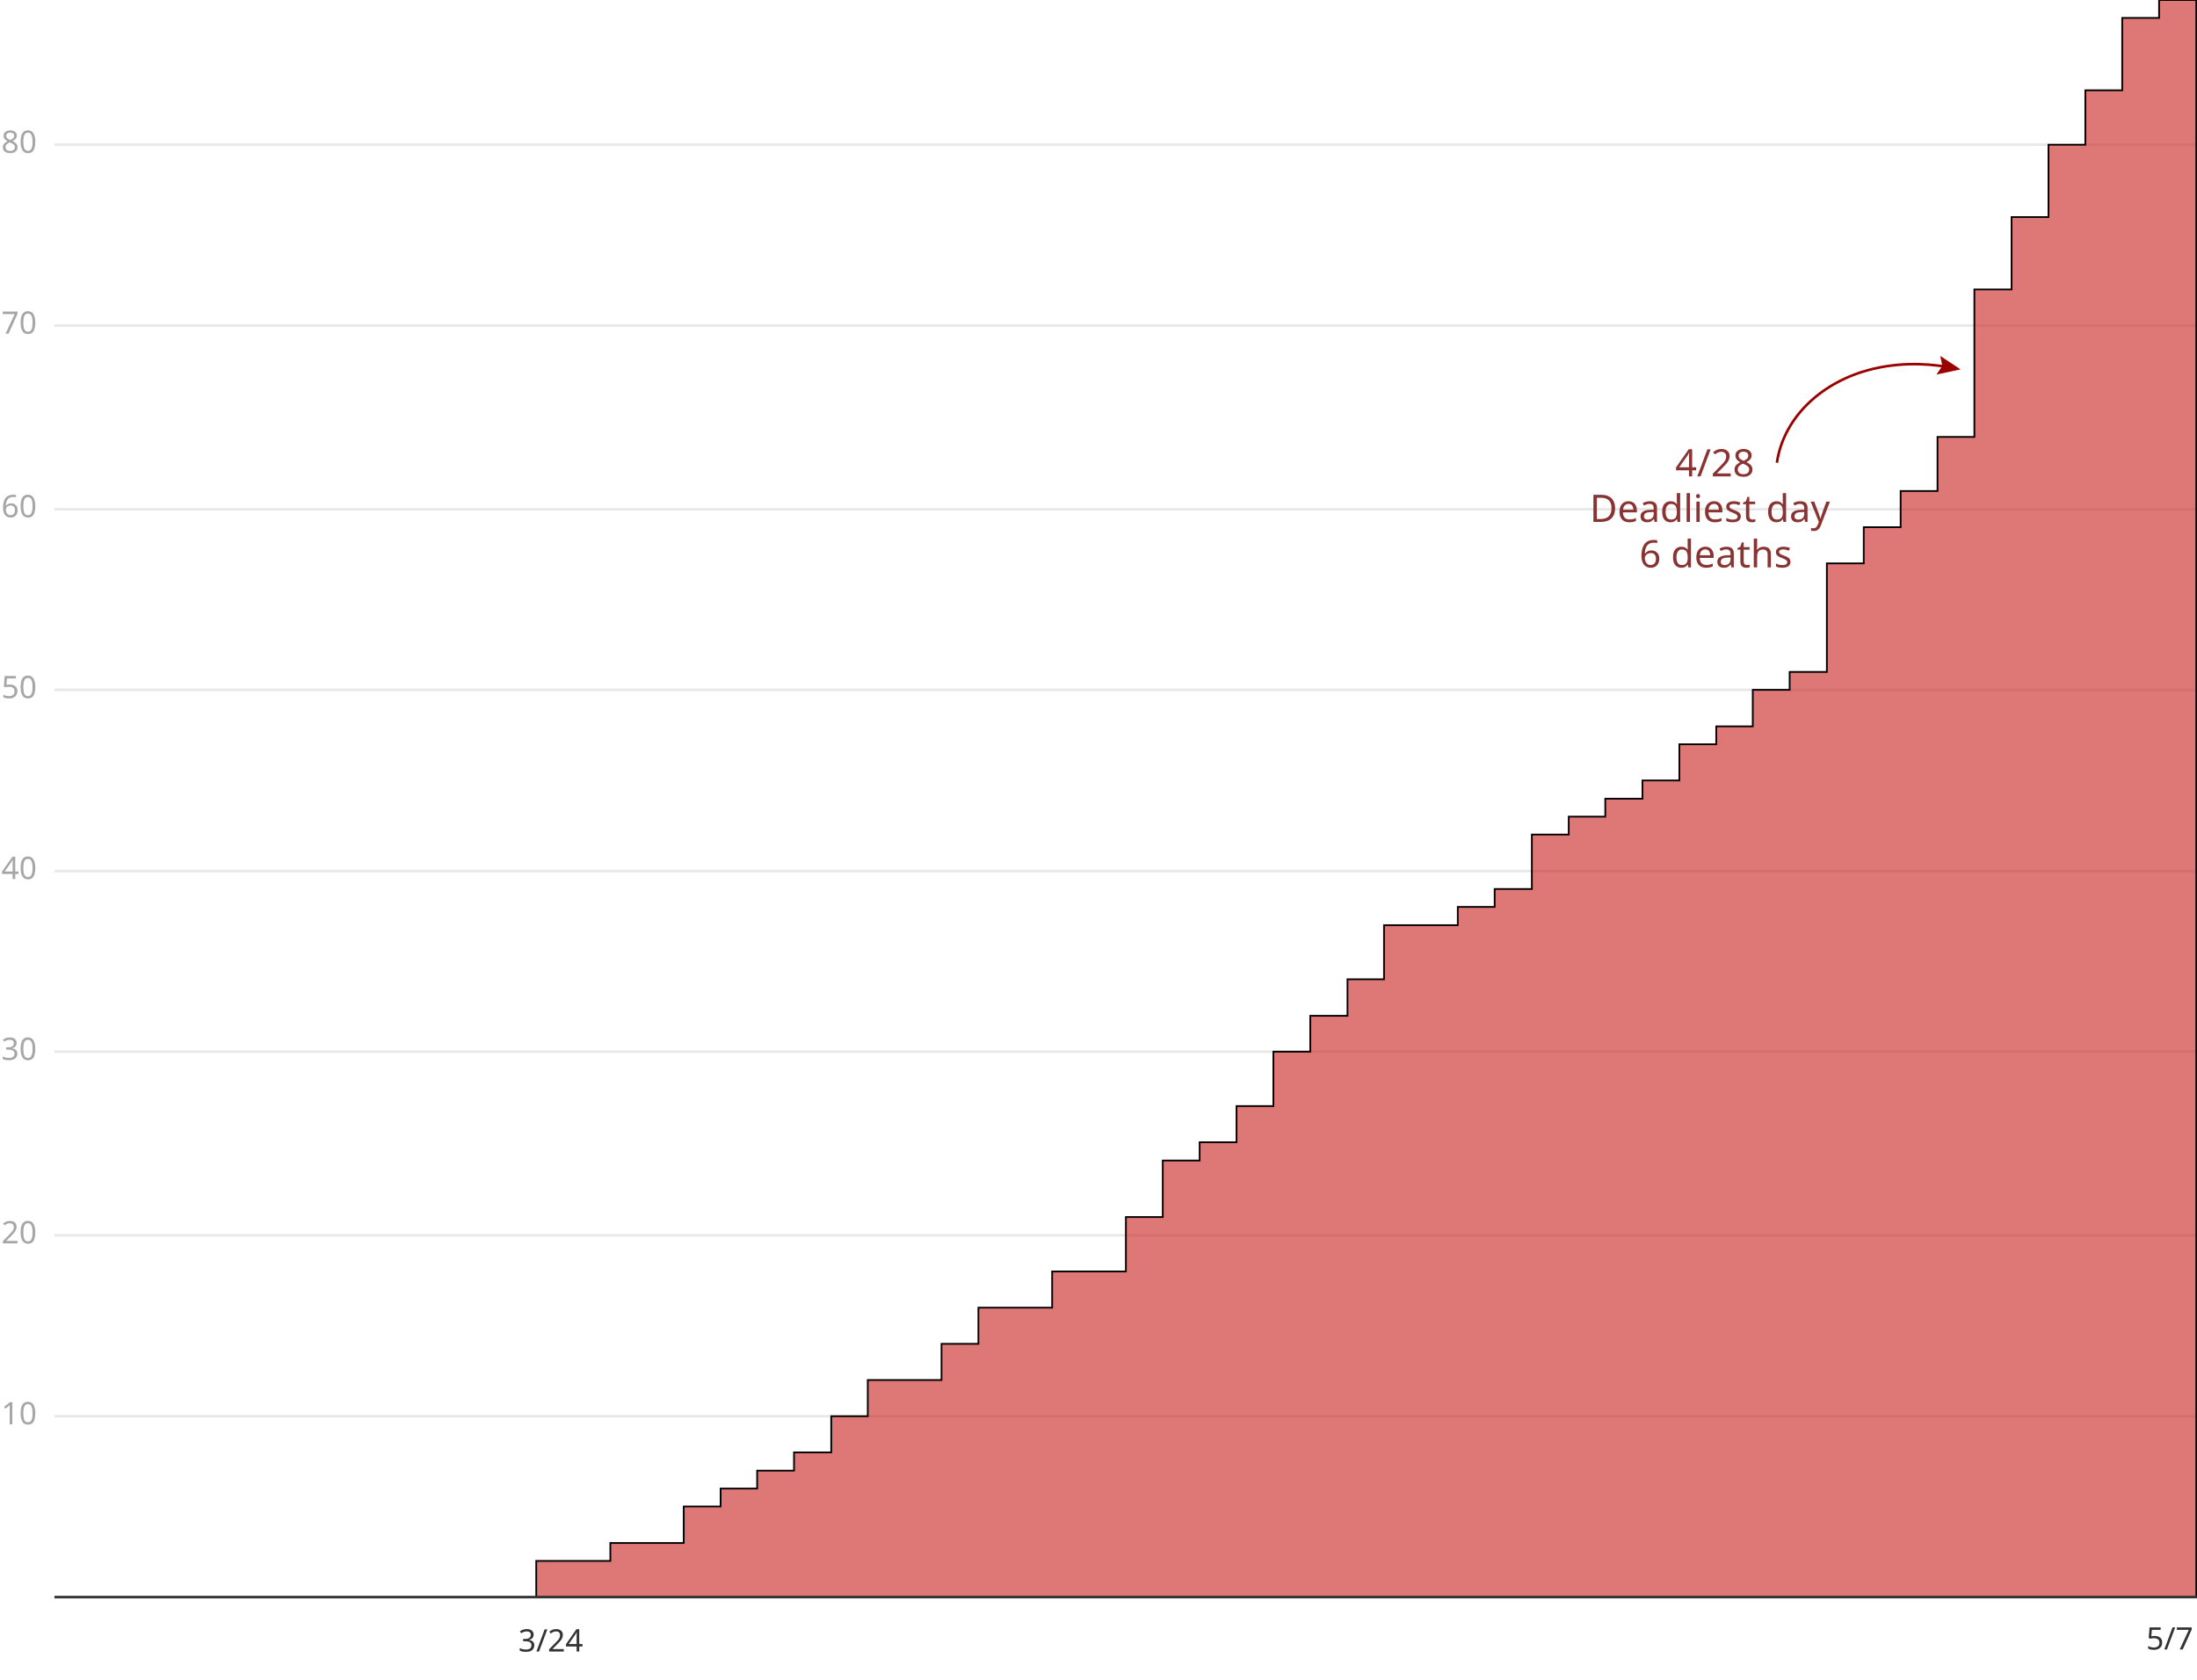
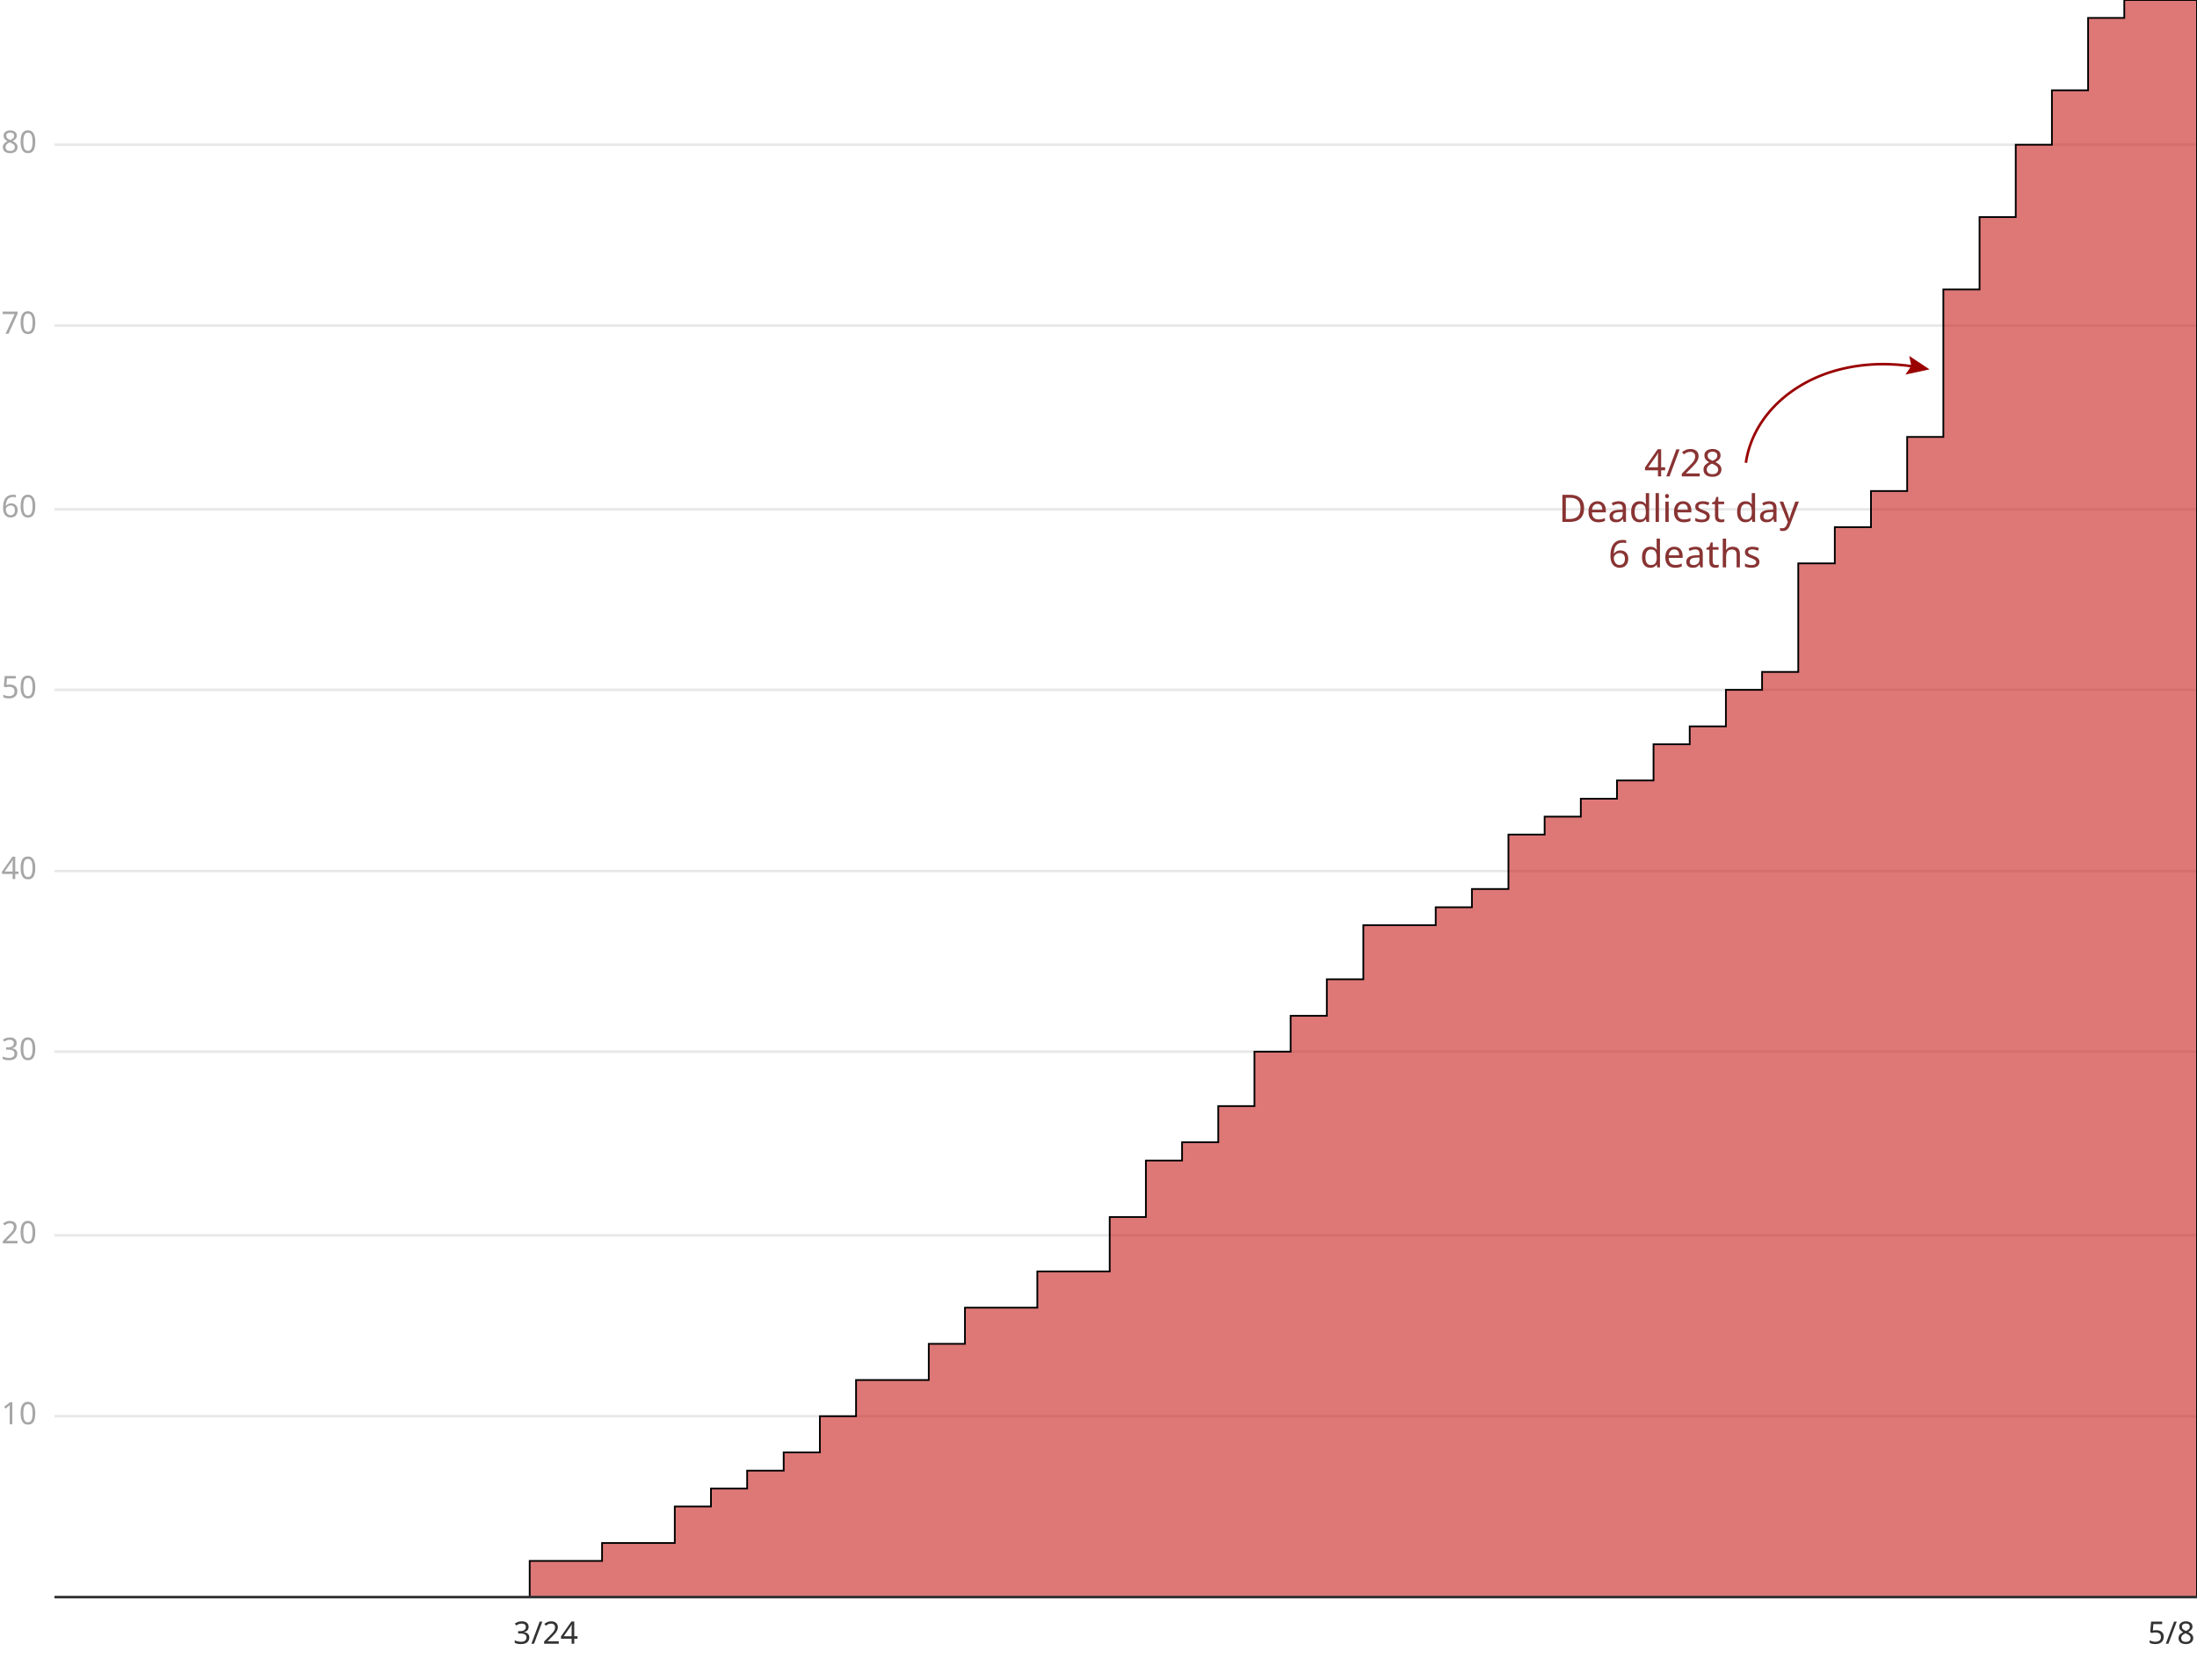
<svg xmlns="http://www.w3.org/2000/svg" xmlns:xlink="http://www.w3.org/1999/xlink" version="1.1" id="Layer_1" x="0px" y="0px" viewBox="0 0 637.5 487.5" style="enable-background:new 0 0 637.5 487.5;" xml:space="preserve">
  <style type="text/css">
	.st0{clip-path:url(#SVGID_2_);enable-background:new    ;}
	.st1{clip-path:url(#SVGID_4_);fill:none;stroke:#E8E8E8;stroke-width:0.75;stroke-miterlimit:10;}
	.st2{clip-path:url(#SVGID_4_);fill:#C71E1D;}
	.st3{clip-path:url(#SVGID_4_);fill:#C71E1D;fill-opacity:0.6;stroke:#000000;stroke-width:0.5;stroke-miterlimit:10;}
	.st4{clip-path:url(#SVGID_4_);fill:none;stroke:#333333;stroke-width:0.75;stroke-miterlimit:10;}
	.st5{clip-path:url(#SVGID_4_);}
	.st6{fill:#A6A6A6;}
	.st7{font-family:'Roboto-Regular';}
	.st8{font-size:9px;}
	.st9{fill:none;stroke:#9A0000;stroke-width:0.75;stroke-miterlimit:10;}
	.st10{fill:#9A0000;}
	.st11{fill:#893333;}
	.st12{font-family:'ArialMT';}
	.st13{font-size:11px;}
	.st14{font-family:'Arial-BoldMT';}
	.st15{fill:#333333;}
</style>
  <g>
    <defs>
      <rect id="SVGID_1_" width="637.5" height="487.5" />
    </defs>
    <clipPath id="SVGID_2_">
      <use xlink:href="#SVGID_1_" style="overflow:visible;" />
    </clipPath>
    <g class="st0">
      <g>
        <defs>
          <rect id="SVGID_3_" width="637.5" height="487.5" />
        </defs>
        <clipPath id="SVGID_4_">
          <use xlink:href="#SVGID_3_" style="overflow:visible;" />
        </clipPath>
        <line class="st1" x1="15.8" y1="42" x2="637.5" y2="42" />
        <line class="st1" x1="15.8" y1="94.5" x2="637.5" y2="94.5" />
        <line class="st1" x1="15.8" y1="147.8" x2="637.5" y2="147.8" />
        <line class="st1" x1="15.8" y1="200.2" x2="637.5" y2="200.2" />
        <line class="st1" x1="15.8" y1="252.8" x2="637.5" y2="252.8" />
        <line class="st1" x1="15.8" y1="305.2" x2="637.5" y2="305.2" />
        <line class="st1" x1="15.8" y1="358.5" x2="637.5" y2="358.5" />
        <line class="st1" x1="15.8" y1="411" x2="637.5" y2="411" />
-         <path class="st2" d="M15.8,463.5h10.7H15.8z" />
-         <path class="st2" d="M26.5,463.5h10.7H26.5z" />
-         <path class="st2" d="M37.2,463.5h10.7H37.2z" />
-         <path class="st2" d="M47.9,463.5h10.7H47.9z" />
-         <path class="st2" d="M58.6,463.5h10.7H58.6z" />
-         <path class="st2" d="M69.3,463.5h10.7H69.3z" />
-         <path class="st2" d="M80.1,463.5h10.7H80.1z" />
-         <path class="st2" d="M90.8,463.5h10.7H90.8z" />
-         <path class="st2" d="M101.5,463.5h10.7H101.5z" />
-         <path class="st2" d="M112.2,463.5h10.7H112.2z" />
-         <path class="st2" d="M122.9,463.5h10.7H122.9z" />
-         <path class="st2" d="M133.7,463.5h10.7H133.7z" />
-         <path class="st2" d="M144.4,463.5h10.7H144.4z" />
-         <polygon class="st3" points="626.5,0 626.5,5.2 615.8,5.2 615.8,26.2 605.1,26.2 605.1,42 594.4,42 594.4,63 583.7,63 583.7,84      572.9,84 572.9,126.8 562.2,126.8 562.2,142.5 551.5,142.5 551.5,153 540.8,153 540.8,163.5 530.1,163.5 530.1,195 519.3,195      519.3,200.2 508.6,200.2 508.6,210.8 498,210.8 498,216 487.3,216 487.3,226.5 476.6,226.5 476.6,231.8 465.8,231.8 465.8,237      455.2,237 455.2,242.2 444.5,242.2 444.5,258 433.7,258 433.7,263.2 423,263.2 423,268.5 412.4,268.5 412.3,268.5 401.6,268.5      401.6,284.2 391,284.2 391,294.8 380.2,294.8 380.2,305.2 369.5,305.2 369.5,321 358.8,321 358.8,331.5 348.1,331.5 348.1,336.8      337.4,336.8 337.4,353.2 326.7,353.2 326.7,369 316,369 316,369 305.3,369 305.3,379.5 294.6,379.5 283.9,379.5 283.9,390      273.2,390 273.2,400.5 262.5,400.5 262.4,400.5 251.8,400.5 251.8,411 241.2,411 241.2,421.5 230.4,421.5 230.4,426.8      219.7,426.8 219.7,432 209.1,432 209.1,437.2 198.4,437.2 198.4,447.8 187.8,447.8 187.7,447.8 177.1,447.8 177.1,453 166.3,453      155.6,453 155.6,463.5 166.3,463.5 177.1,463.5 187.7,463.5 187.8,463.5 198.4,463.5 209.1,463.5 219.7,463.5 219.8,463.5      230.4,463.5 241.2,463.5 251.8,463.5 251.9,463.5 262.4,463.5 262.5,463.5 273.2,463.5 283.9,463.5 294.6,463.5 305.3,463.5      316,463.5 316,463.5 326.7,463.5 337.4,463.5 348.1,463.5 348.1,463.5 358.8,463.5 369.5,463.5 380.2,463.5 391,463.5      401.6,463.5 401.7,463.5 412.3,463.5 412.4,463.5 423,463.5 433.7,463.5 444.5,463.5 455.2,463.5 465.8,463.5 465.9,463.5      476.6,463.5 487.3,463.5 498,463.5 508.6,463.5 508.7,463.5 519.3,463.5 530.1,463.5 530.1,463.5 540.8,463.5 551.5,463.5      562.2,463.5 572.9,463.5 572.9,463.5 583.7,463.5 594.4,463.5 594.4,463.5 605.1,463.5 615.8,463.5 626.5,463.5 637.3,463.5      637.3,0    " />
+         <path class="st2" d="M15.8,463.5h10.5H15.8z" />
+         <path class="st2" d="M26.3,463.5h10.5H26.3z" />
+         <path class="st2" d="M36.8,463.5h10.5H36.8z" />
+         <path class="st2" d="M47.4,463.5h10.5H47.4z" />
+         <path class="st2" d="M57.9,463.5h10.5H57.9z" />
+         <path class="st2" d="M68.4,463.5H79H68.4z" />
+         <path class="st2" d="M79,463.5h10.5H79z" />
+         <path class="st2" d="M89.5,463.5h10.5H89.5z" />
+         <path class="st2" d="M100.1,463.5h10.5H100.1z" />
+         <path class="st2" d="M110.6,463.5h10.5H110.6z" />
+         <path class="st2" d="M121.1,463.5h10.5H121.1z" />
+         <path class="st2" d="M131.7,463.5h10.5H131.7z" />
+         <path class="st2" d="M142.2,463.5h10.5H142.2z" />
+         <polygon class="st3" points="627,0 616.4,0 616.4,5.2 605.9,5.2 605.9,26.2 595.4,26.2 595.4,42 584.9,42 584.9,63 574.4,63      574.4,84 563.9,84 563.9,126.8 553.4,126.8 553.4,142.5 542.9,142.5 542.9,153 532.4,153 532.4,163.5 521.8,163.5 521.8,195      511.3,195 511.3,200.2 500.8,200.2 500.8,210.8 490.3,210.8 490.3,216 479.8,216 479.8,226.5 469.2,226.5 469.2,231.8      458.7,231.8 458.7,237 448.2,237 448.2,242.2 437.7,242.2 437.7,258 427.1,258 427.1,263.3 416.6,263.3 416.6,268.5 406.1,268.5      406.1,268.5 395.6,268.5 395.6,284.2 385,284.2 385,294.8 374.5,294.8 374.5,305.2 364,305.2 364,321 353.5,321 353.5,331.5      343,331.5 343,336.8 332.5,336.8 332.5,353.2 322,353.2 322,369 311.5,369 311.5,369 301,369 301,379.5 290.5,379.5 290.5,379.5      280,379.5 280,390 269.5,390 269.5,400.5 259,400.5 258.9,400.5 248.4,400.5 248.4,411 237.9,411 237.9,421.5 227.4,421.5      227.4,426.8 216.8,426.8 216.8,432 206.3,432 206.3,437.2 195.8,437.2 195.8,447.8 185.3,447.8 174.7,447.8 174.7,453 164.3,453      164.2,453 153.7,453 153.7,463.5 164.2,463.5 164.3,463.5 174.7,463.5 185.3,463.5 195.8,463.5 195.8,463.5 206.3,463.5      206.3,463.5 216.8,463.5 227.4,463.5 237.9,463.5 248.4,463.5 258.9,463.5 259,463.5 269.5,463.5 269.5,463.5 280,463.5      290.5,463.5 290.5,463.5 301,463.5 301,463.5 311.5,463.5 311.5,463.5 322,463.5 322,463.5 332.5,463.5 332.5,463.5 343,463.5      353.6,463.5 353.6,463.5 364,463.5 364,463.5 374.5,463.5 374.6,463.5 385,463.5 385.1,463.5 395.6,463.5 406.1,463.5      406.1,463.5 416.6,463.5 416.6,463.5 427.2,463.5 427.2,463.5 437.7,463.5 437.7,463.5 448.2,463.5 458.7,463.5 458.7,463.5      469.2,463.5 469.2,463.5 479.8,463.5 490.3,463.5 490.3,463.5 500.8,463.5 500.8,463.5 511.3,463.5 511.3,463.5 521.8,463.5      532.4,463.5 532.4,463.5 542.9,463.5 542.9,463.5 553.4,463.5 563.9,463.5 564,463.5 574.4,463.5 574.5,463.5 584.9,463.5      585,463.5 595.5,463.5 595.5,463.5 605.9,463.5 605.9,463.5 616.4,463.5 616.4,463.5 627,463.5 637.5,463.5 637.5,0    " />
        <line class="st4" x1="15.8" y1="463.5" x2="637.5" y2="463.5" />
        <g class="st5">
          <text transform="matrix(1 0 0 1 0.3926 413.3496)" class="st6 st7 st8">10</text>
        </g>
        <g class="st5">
          <text transform="matrix(1 0 0 1 0.3926 360.8496)" class="st6 st7 st8">20</text>
        </g>
        <g class="st5">
          <text transform="matrix(1 0 0 1 0.3926 307.5996)" class="st6 st7 st8">30</text>
        </g>
        <g class="st5">
          <text transform="matrix(1 0 0 1 0.3926 255.0996)" class="st6 st7 st8">40</text>
        </g>
        <g class="st5">
          <text transform="matrix(1 0 0 1 0.3926 202.5996)" class="st6 st7 st8">50</text>
        </g>
        <g class="st5">
          <text transform="matrix(1 0 0 1 0.3926 150.0996)" class="st6 st7 st8">60</text>
        </g>
        <g class="st5">
          <text transform="matrix(1 0 0 1 0.3926 96.8496)" class="st6 st7 st8">70</text>
        </g>
        <g class="st5">
          <text transform="matrix(1 0 0 1 0.3926 44.3496)" class="st6 st7 st8">80</text>
        </g>
      </g>
    </g>
  </g>
  <g>
    <g>
-       <path class="st9" d="M515.6,134.3c1.7-11.8,11-21.9,24.5-26.3c9.7-3.1,18.8-2.5,24.4-1.6" />
+       <path class="st9" d="M506.6,134.3c1.7-11.8,11-21.9,24.5-26.3c9.7-3.1,18.8-2.5,24.4-1.6" />
      <g>
-         <polygon class="st10" points="561.9,108.7 563.6,106.2 563,103.3 568.9,107.2    " />
+         <polygon class="st10" points="552.9,108.7 554.6,106.2 554,103.3 559.9,107.2    " />
      </g>
    </g>
  </g>
-   <text transform="matrix(1 0 0 1 486.0931 138.266)" class="st11 st12 st13">4/28</text>
-   <text transform="matrix(1 0 0 1 461.2932 151.4659)" class="st11 st14 st13">Deadliest day</text>
-   <text transform="matrix(1 0 0 1 475.6931 164.6659)" class="st11 st12 st13">6 deaths</text>
+   <text transform="matrix(1 0 0 1 477.0931 138.2661)" class="st11 st12 st13">4/28</text>
+   <text transform="matrix(1 0 0 1 452.2932 151.4658)" class="st11 st14 st13">Deadliest day</text>
+   <text transform="matrix(1 0 0 1 466.6931 164.666)" class="st11 st12 st13">6 deaths</text>
  <g>
-     <text transform="matrix(1 0 0 1 150.4035 479.2966)" class="st15 st7 st8">3/24</text>
+     <text transform="matrix(1 0 0 1 148.9545 477.0398)" class="st15 st7 st8">3/24</text>
  </g>
-   <text transform="matrix(1 0 0 1 622.7652 478.7094)" class="st15 st7 st8">5/7</text>
+   <g>
+     <text transform="matrix(1 0 0 1 623.206 477.0396)" class="st15 st7 st8">5/8</text>
+   </g>
</svg>
